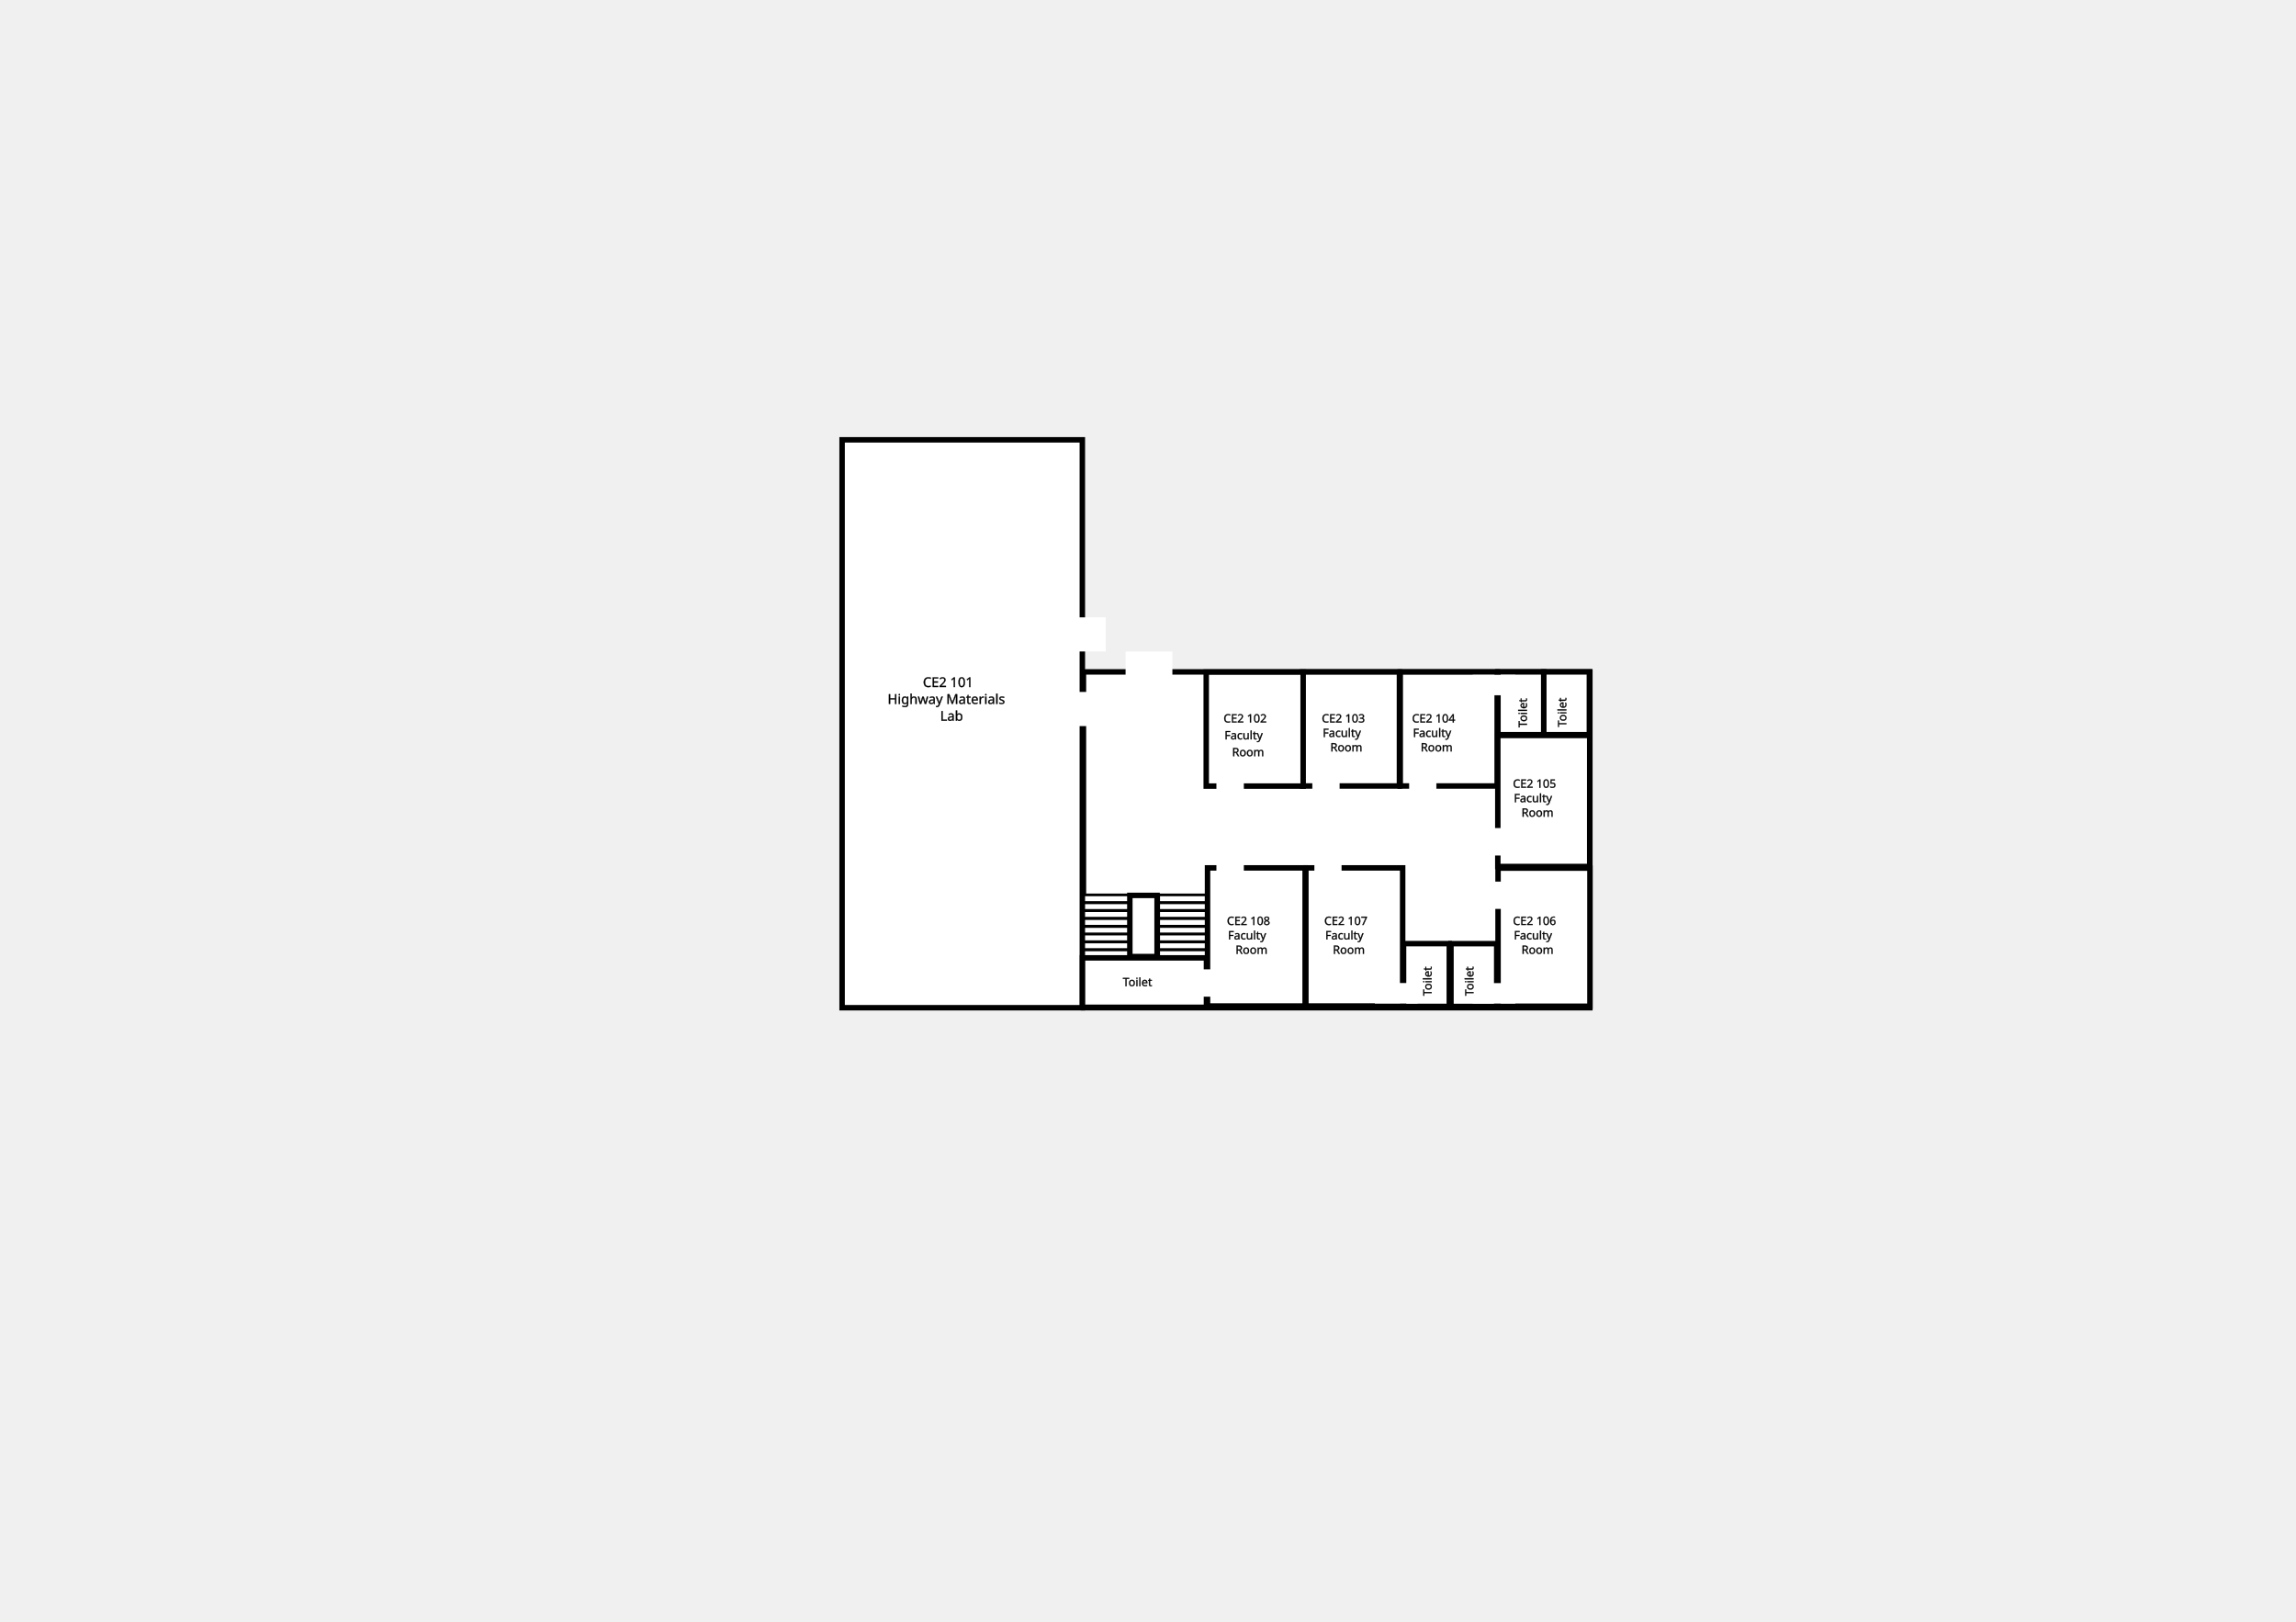
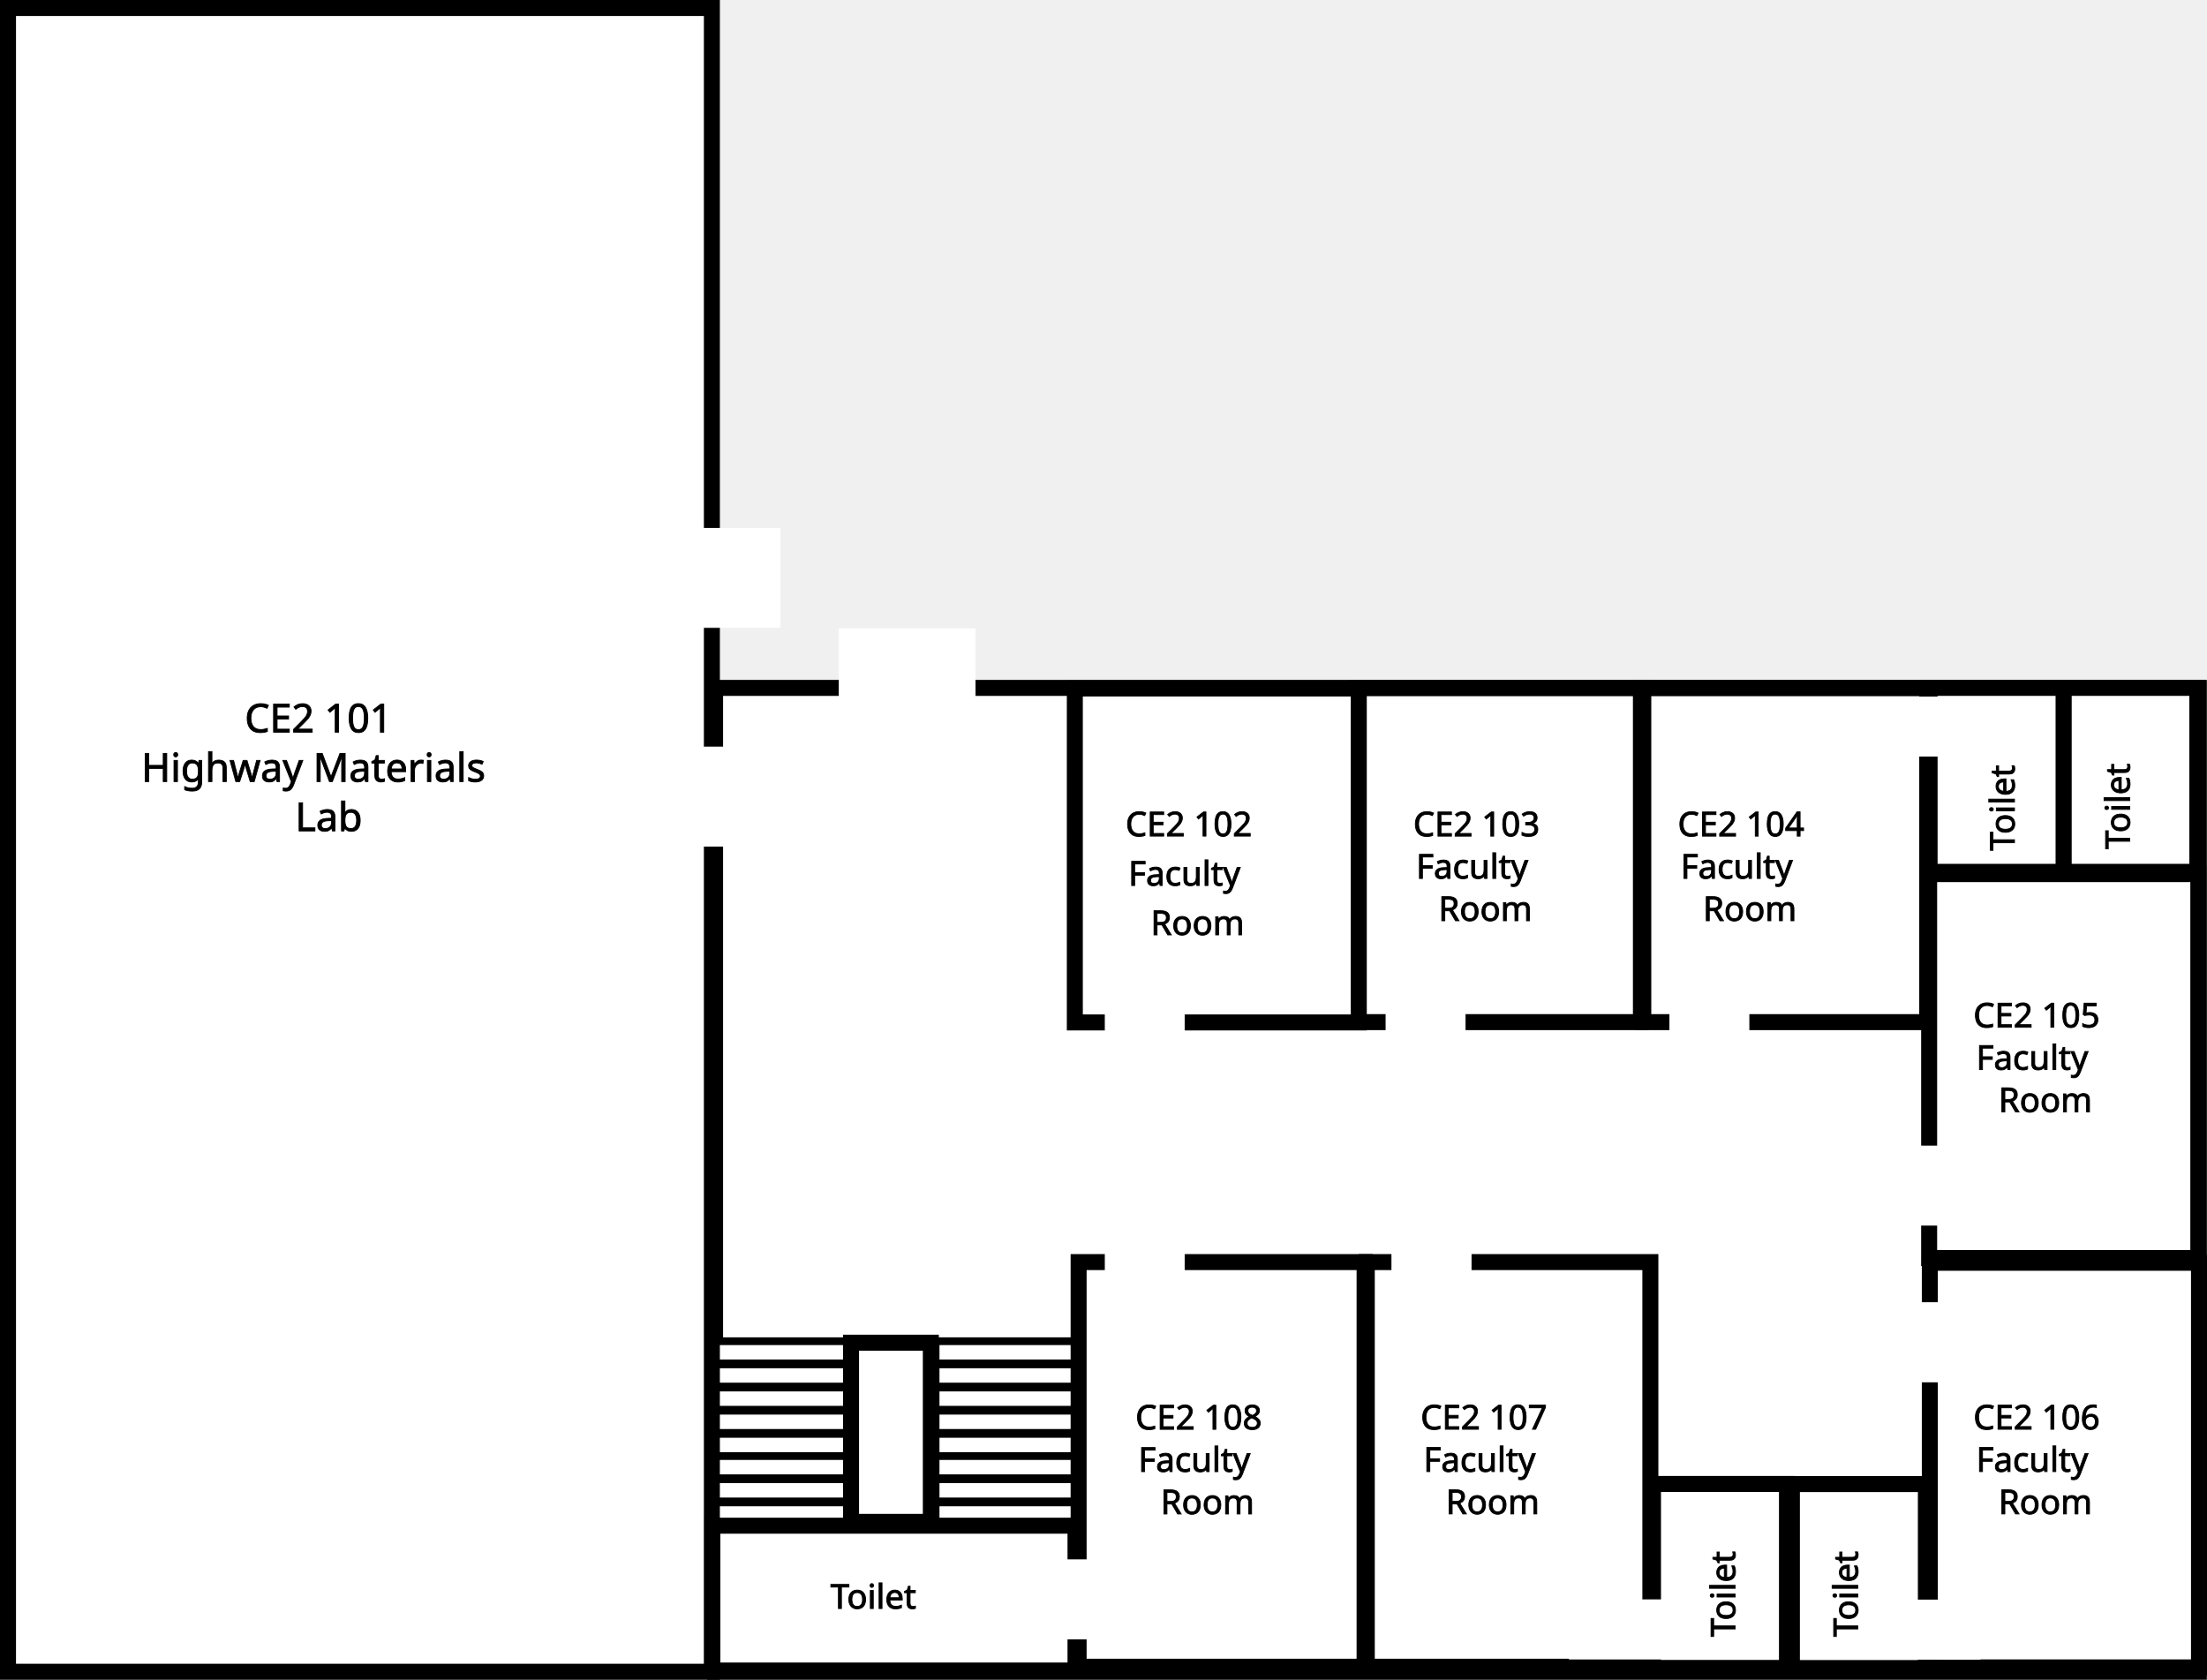
- <svg xmlns="http://www.w3.org/2000/svg" width="841mm" height="594mm" viewBox="0 0 3178.583 2245.039" version="1.1" id="svg5" xml:space="preserve">
+ <svg xmlns="http://www.w3.org/2000/svg" width="275.921mm" height="210mm" viewBox="0 0 1042.85 793.701" version="1.1" id="svg5" xml:space="preserve">
  <defs id="defs2" />
-   <g id="layer1">
+   <g id="layer1" transform="translate(-1162.02,-605.0732)">
    <rect style="fill:#ffffff;fill-opacity:1;stroke:#000000;stroke-width:7.559;stroke-dasharray:none" id="rect234" width="701.102" height="464.882" x="1499.911" y="930.113" />
    <rect style="fill:#ffffff;fill-opacity:1;stroke:#000000;stroke-width:7.559;stroke-dasharray:none" id="rect2460-4" width="63.307" height="86.929" x="2008.728" y="1306.316" />
    <rect style="fill:#ffffff;fill-opacity:1;stroke:#000000;stroke-width:7.559;stroke-dasharray:none" id="rect1732" width="63.307" height="86.929" x="2136.995" y="930.099" />
    <text xml:space="preserve" style="font-style:normal;font-variant:normal;font-weight:normal;font-stretch:normal;font-size:16px;font-family:sans-serif;-inkscape-font-specification:'sans-serif, Normal';font-variant-ligatures:normal;font-variant-caps:normal;font-variant-numeric:normal;font-variant-east-asian:normal;text-align:center;text-anchor:middle;fill:#000000;fill-opacity:1;stroke:#000000;stroke-width:0.378;stroke-dasharray:none;stroke-opacity:1" x="-1036.786" y="2192.978" id="text20977-9" transform="rotate(-90)">
      <tspan id="tspan20975-7" x="-1036.786" y="2192.978">Toilet</tspan>
    </text>
    <rect style="fill:#ffffff;fill-opacity:1;stroke:#000000;stroke-width:7.559;stroke-dasharray:none" id="rect2460" width="63.307" height="86.929" x="2073.794" y="930.099" />
    <rect style="fill:#ffffff;fill-opacity:1;stroke:#000000;stroke-width:7.559;stroke-dasharray:none" id="rect3192" width="134.173" height="157.795" x="1938.503" y="930.245" />
    <text xml:space="preserve" style="font-style:normal;font-variant:normal;font-weight:normal;font-stretch:normal;font-size:16px;font-family:sans-serif;-inkscape-font-specification:'sans-serif, Normal';font-variant-ligatures:normal;font-variant-caps:normal;font-variant-numeric:normal;font-variant-east-asian:normal;text-align:center;text-anchor:middle;fill:#000000;fill-opacity:1;stroke:#000000;stroke-width:0.378;stroke-dasharray:none" x="1999.254" y="1000.153" id="text11343-9-4-3">
      <tspan id="tspan11341-6-4-5" x="1999.254" y="1000.153">CE2 104</tspan>
      <tspan x="1999.254" y="1020.153" id="tspan12331-1-3-6">Faculty </tspan>
      <tspan x="1999.254" y="1040.153" id="tspan20590-2-6">Room</tspan>
    </text>
    <rect style="fill:#ffffff;fill-opacity:1;stroke:#000000;stroke-width:7.559;stroke-dasharray:none" id="rect3194" width="134.173" height="157.795" x="1803.213" y="930.244" />
    <text xml:space="preserve" style="font-style:normal;font-variant:normal;font-weight:normal;font-stretch:normal;font-size:16px;font-family:sans-serif;-inkscape-font-specification:'sans-serif, Normal';font-variant-ligatures:normal;font-variant-caps:normal;font-variant-numeric:normal;font-variant-east-asian:normal;text-align:center;text-anchor:middle;fill:#000000;fill-opacity:1;stroke:#000000;stroke-width:0.378;stroke-dasharray:none" x="1874.273" y="1000.153" id="text11343-9-4">
      <tspan id="tspan11341-6-4" x="1874.273" y="1000.153">CE2 103</tspan>
      <tspan x="1874.273" y="1020.153" id="tspan12331-1-3">Faculty </tspan>
      <tspan x="1874.273" y="1040.153" id="tspan20590-2">Room</tspan>
    </text>
    <rect style="fill:#ffffff;fill-opacity:1;stroke:#000000;stroke-width:7.559;stroke-dasharray:none" id="rect3196" width="134.173" height="157.795" x="1669.898" y="930.391" />
-     <text xml:space="preserve" style="font-size:16px;font-family:sans-serif;-inkscape-font-specification:'sans-serif, Normal';text-align:center;text-anchor:middle;fill:#000000;fill-opacity:1;stroke:#000000;stroke-width:0.378;stroke-dasharray:none;font-weight:normal;font-style:normal;font-stretch:normal;font-variant:normal;font-variant-ligatures:normal;font-variant-caps:normal;font-variant-numeric:normal;font-variant-east-asian:normal" x="1738.301" y="1000.152" id="text11343-9">
+     <text xml:space="preserve" style="font-style:normal;font-variant:normal;font-weight:normal;font-stretch:normal;font-size:16px;font-family:sans-serif;-inkscape-font-specification:'sans-serif, Normal';font-variant-ligatures:normal;font-variant-caps:normal;font-variant-numeric:normal;font-variant-east-asian:normal;text-align:center;text-anchor:middle;fill:#000000;fill-opacity:1;stroke:#000000;stroke-width:0.378;stroke-dasharray:none" x="1738.301" y="1000.152" id="text11343-9">
      <tspan id="tspan11341-6" x="1738.301" y="1000.152">CE2 102</tspan>
      <tspan x="1738.301" y="1023.485" id="tspan12331-1">Faculty </tspan>
      <tspan x="1738.301" y="1046.819" id="tspan20590">Room</tspan>
    </text>
    <rect style="fill:#ffffff;fill-opacity:1;stroke:#000000;stroke-width:7.559;stroke-dasharray:none" id="rect3198" width="127.19" height="181.417" x="2073.577" y="1018.096" />
    <text xml:space="preserve" style="font-style:normal;font-variant:normal;font-weight:normal;font-stretch:normal;font-size:16px;font-family:sans-serif;-inkscape-font-specification:'sans-serif, Normal';font-variant-ligatures:normal;font-variant-caps:normal;font-variant-numeric:normal;font-variant-east-asian:normal;text-align:center;text-anchor:middle;fill:#000000;fill-opacity:1;stroke:#000000;stroke-width:0.378;stroke-dasharray:none" x="2138.91" y="1090.5" id="text11343-9-4-3-0">
      <tspan id="tspan11341-6-4-5-2" x="2138.91" y="1090.5">CE2 105</tspan>
      <tspan x="2138.91" y="1110.5" id="tspan12331-1-3-6-0">Faculty </tspan>
      <tspan x="2138.91" y="1130.5" id="tspan20590-2-6-0">Room</tspan>
    </text>
    <rect style="fill:#ffffff;fill-opacity:1;stroke:#000000;stroke-width:7.559;stroke-dasharray:none" id="rect3200" width="127.19" height="191.193" x="2073.899" y="1201.745" />
    <text xml:space="preserve" style="font-style:normal;font-variant:normal;font-weight:normal;font-stretch:normal;font-size:16px;font-family:sans-serif;-inkscape-font-specification:'sans-serif, Normal';font-variant-ligatures:normal;font-variant-caps:normal;font-variant-numeric:normal;font-variant-east-asian:normal;text-align:center;text-anchor:middle;fill:#000000;fill-opacity:1;stroke:#000000;stroke-width:0.378;stroke-dasharray:none" x="2138.912" y="1280.432" id="text11343-9-4-3-05">
      <tspan id="tspan11341-6-4-5-8" x="2138.912" y="1280.432">CE2 106</tspan>
      <tspan x="2138.912" y="1300.432" id="tspan12331-1-3-6-7">Faculty </tspan>
      <tspan x="2138.912" y="1320.432" id="tspan20590-2-6-1">Room</tspan>
    </text>
    <rect style="fill:#ffffff;fill-opacity:1;stroke:#000000;stroke-width:7.559;stroke-dasharray:none" id="rect4676" width="63.307" height="86.929" x="1943.09" y="1306.258" />
    <rect style="fill:#ffffff;fill-opacity:1;stroke:#000000;stroke-width:7.559;stroke-dasharray:none" id="rect6130" width="133.992" height="191.193" x="1807.853" y="1201.425" />
    <text xml:space="preserve" style="font-style:normal;font-variant:normal;font-weight:normal;font-stretch:normal;font-size:16px;font-family:sans-serif;-inkscape-font-specification:'sans-serif, Normal';font-variant-ligatures:normal;font-variant-caps:normal;font-variant-numeric:normal;font-variant-east-asian:normal;text-align:center;text-anchor:middle;fill:#000000;fill-opacity:1;stroke:#000000;stroke-width:0.378;stroke-dasharray:none" x="1877.752" y="1280.432" id="text11343-9-4-3-1">
      <tspan id="tspan11341-6-4-5-6" x="1877.752" y="1280.432">CE2 107</tspan>
      <tspan x="1877.752" y="1300.432" id="tspan12331-1-3-6-3">Faculty </tspan>
      <tspan x="1877.752" y="1320.432" id="tspan20590-2-6-8">Room</tspan>
    </text>
    <g id="g40256" transform="matrix(1.1194,0,0,1.047232,1425.315,1153.589)" style="stroke-width:3.491">
      <rect style="fill:#ffffff;stroke:#000000;stroke-width:3.491;stroke-dasharray:none;stroke-opacity:1" id="rect36197" width="60.214" height="10.008" x="64.794" y="102.283" />
      <rect style="fill:#ffffff;stroke:#000000;stroke-width:3.491;stroke-dasharray:none;stroke-opacity:1" id="rect36197-3" width="60.214" height="10.008" x="64.794" y="91.828" />
      <rect style="fill:#ffffff;stroke:#000000;stroke-width:3.491;stroke-dasharray:none;stroke-opacity:1" id="rect36197-6" width="60.214" height="10.008" x="64.794" y="81.374" />
      <rect style="fill:#ffffff;stroke:#000000;stroke-width:3.491;stroke-dasharray:none;stroke-opacity:1" id="rect36197-1" width="60.214" height="10.008" x="64.794" y="112.737" />
      <rect style="fill:#ffffff;stroke:#000000;stroke-width:3.491;stroke-dasharray:none;stroke-opacity:1" id="rect36197-2" width="60.214" height="10.008" x="64.794" y="123.191" />
      <rect style="fill:#ffffff;stroke:#000000;stroke-width:3.491;stroke-dasharray:none;stroke-opacity:1" id="rect36197-9" width="60.214" height="10.008" x="64.794" y="133.199" />
      <rect style="fill:#ffffff;stroke:#000000;stroke-width:3.491;stroke-dasharray:none;stroke-opacity:1" id="rect36197-1-3" width="60.214" height="10.008" x="64.794" y="143.653" />
      <rect style="fill:#ffffff;stroke:#000000;stroke-width:3.491;stroke-dasharray:none;stroke-opacity:1" id="rect36197-2-1" width="60.214" height="10.008" x="64.794" y="154.108" />
    </g>
    <rect style="fill:#ffffff;fill-opacity:1;stroke:#000000;stroke-width:7.559;stroke-dasharray:none" id="rect1002" width="332.598" height="786.142" x="1165.799" y="608.853" />
    <g id="g9105" transform="matrix(1.1194,0,0,1.047232,1531.454,1153.589)" style="stroke-width:3.491">
      <rect style="fill:#ffffff;stroke:#000000;stroke-width:3.491;stroke-dasharray:none;stroke-opacity:1" id="rect9089" width="60.214" height="10.008" x="64.794" y="102.283" />
      <rect style="fill:#ffffff;stroke:#000000;stroke-width:3.491;stroke-dasharray:none;stroke-opacity:1" id="rect9091" width="60.214" height="10.008" x="64.794" y="91.828" />
      <rect style="fill:#ffffff;stroke:#000000;stroke-width:3.491;stroke-dasharray:none;stroke-opacity:1" id="rect9093" width="60.214" height="10.008" x="64.794" y="81.374" />
      <rect style="fill:#ffffff;stroke:#000000;stroke-width:3.491;stroke-dasharray:none;stroke-opacity:1" id="rect9095" width="60.214" height="10.008" x="64.794" y="112.737" />
      <rect style="fill:#ffffff;stroke:#000000;stroke-width:3.491;stroke-dasharray:none;stroke-opacity:1" id="rect9097" width="60.214" height="10.008" x="64.794" y="123.191" />
      <rect style="fill:#ffffff;stroke:#000000;stroke-width:3.491;stroke-dasharray:none;stroke-opacity:1" id="rect9099" width="60.214" height="10.008" x="64.794" y="133.199" />
      <rect style="fill:#ffffff;stroke:#000000;stroke-width:3.491;stroke-dasharray:none;stroke-opacity:1" id="rect9101" width="60.214" height="10.008" x="64.794" y="143.653" />
      <rect style="fill:#ffffff;stroke:#000000;stroke-width:3.491;stroke-dasharray:none;stroke-opacity:1" id="rect9103" width="60.214" height="10.008" x="64.794" y="154.108" />
    </g>
    <rect style="fill:#ffffff;fill-opacity:1;stroke:#000000;stroke-width:7.559;stroke-dasharray:none" id="rect8360" width="171.591" height="68.432" x="1498.628" y="1325.981" />
    <rect style="fill:#ffffff;fill-opacity:1;stroke:#000000;stroke-width:7.559;stroke-dasharray:none" id="rect6132" width="135.126" height="191.193" x="1671.688" y="1201.426" />
    <text xml:space="preserve" style="font-style:normal;font-variant:normal;font-weight:normal;font-stretch:normal;font-size:16px;font-family:sans-serif;-inkscape-font-specification:'sans-serif, Normal';font-variant-ligatures:normal;font-variant-caps:normal;font-variant-numeric:normal;font-variant-east-asian:normal;text-align:center;text-anchor:middle;fill:#000000;fill-opacity:1;stroke:#000000;stroke-width:0.378;stroke-dasharray:none" x="1742.984" y="1280.455" id="text11343-9-4-3-9">
      <tspan id="tspan11341-6-4-5-4" x="1742.984" y="1280.455">CE2 108</tspan>
      <tspan x="1742.984" y="1300.455" id="tspan12331-1-3-6-78">Faculty </tspan>
      <tspan x="1742.984" y="1320.455" id="tspan20590-2-6-12">Room</tspan>
    </text>
    <rect style="fill:#ffffff;fill-opacity:1;stroke:#000000;stroke-width:7.559;stroke-dasharray:none" id="rect10561" width="37.707" height="84.661" x="1564.153" y="1239.511" />
    <text xml:space="preserve" style="font-size:18.667px;font-family:sans-serif;-inkscape-font-specification:'sans-serif, Normal';text-align:center;text-anchor:middle;fill:#000000;fill-opacity:1;stroke:#000000;stroke-width:0.378;stroke-dasharray:none" x="1329.53" y="951.061" id="text11343">
      <tspan id="tspan11341" x="1329.53" y="951.061">CE2 101</tspan>
      <tspan x="1329.53" y="974.394" id="tspan11603">Highway Materials </tspan>
      <tspan x="1329.53" y="997.728" id="tspan12331">Lab</tspan>
    </text>
    <rect style="fill:#ffffff;fill-opacity:1;stroke:#ffffff;stroke-width:0.378;stroke-dasharray:none;stroke-opacity:1" id="rect13059" width="64.242" height="46.866" x="1467.79" y="958.044" />
    <rect style="fill:#ffffff;fill-opacity:1;stroke:#ffffff;stroke-width:0.378;stroke-dasharray:none;stroke-opacity:1" id="rect13061" width="64.242" height="37.417" x="1642.361" y="1342.099" />
    <rect style="fill:#ffffff;fill-opacity:1;stroke:#ffffff;stroke-width:0.378;stroke-dasharray:none;stroke-opacity:1" id="rect13115" width="37.417" height="58.656" x="1684.258" y="1059.993" />
    <rect style="fill:#ffffff;fill-opacity:1;stroke:#ffffff;stroke-width:0.378;stroke-dasharray:none;stroke-opacity:1" id="rect13843" width="37.417" height="58.656" x="1816.931" y="1059.993" />
    <rect style="fill:#ffffff;fill-opacity:1;stroke:#ffffff;stroke-width:0.378;stroke-dasharray:none;stroke-opacity:1" id="rect13845" width="37.417" height="58.656" x="1951.002" y="1059.993" />
    <rect style="fill:#ffffff;fill-opacity:1;stroke:#ffffff;stroke-width:0.378;stroke-dasharray:none;stroke-opacity:1" id="rect14573" width="37.417" height="58.656" x="1684.259" y="1168.925" />
    <rect style="fill:#ffffff;fill-opacity:1;stroke:#ffffff;stroke-width:0.378;stroke-dasharray:none;stroke-opacity:1" id="rect14575" width="37.417" height="58.656" x="1819.725" y="1177.305" />
    <rect style="fill:#ffffff;fill-opacity:1;stroke:#ffffff;stroke-width:0.378;stroke-dasharray:none;stroke-opacity:1" id="rect14577" width="64.242" height="37.417" x="2043.175" y="1146.58" />
    <rect style="fill:#ffffff;fill-opacity:1;stroke:#ffffff;stroke-width:0.378;stroke-dasharray:none;stroke-opacity:1" id="rect15305" width="64.242" height="37.417" x="2041.778" y="1220.598" />
    <rect style="fill:#ffffff;fill-opacity:1;stroke:#ffffff;stroke-width:0.378;stroke-dasharray:none;stroke-opacity:1" id="rect15307" width="27.969" height="58.656" x="-1389.075" y="2039.004" transform="rotate(-90)" />
    <rect style="fill:#ffffff;fill-opacity:1;stroke:#ffffff;stroke-width:0.378;stroke-dasharray:none;stroke-opacity:1" id="rect16761" width="27.969" height="58.656" x="-1388.961" y="1903.537" transform="rotate(-90)" />
    <rect style="fill:#ffffff;fill-opacity:1;stroke:#ffffff;stroke-width:0.378;stroke-dasharray:none;stroke-opacity:1" id="rect17489" width="27.969" height="58.656" x="-962.366" y="2039.004" transform="rotate(-90)" />
    <rect style="fill:#ffffff;fill-opacity:1;stroke:#ffffff;stroke-width:0.378;stroke-dasharray:none;stroke-opacity:1" id="rect18943" width="27.969" height="58.656" x="2149.809" y="937.907" />
    <text xml:space="preserve" style="font-style:normal;font-variant:normal;font-weight:normal;font-stretch:normal;font-size:16px;font-family:sans-serif;-inkscape-font-specification:'sans-serif, Normal';font-variant-ligatures:normal;font-variant-caps:normal;font-variant-numeric:normal;font-variant-east-asian:normal;text-align:center;text-anchor:middle;fill:#000000;fill-opacity:1;stroke:#000000;stroke-width:0.378;stroke-dasharray:none;stroke-opacity:1" x="1585.102" y="1365.143" id="text20815">
      <tspan id="tspan20813" x="1585.102" y="1365.143">Toilet</tspan>
    </text>
    <text xml:space="preserve" style="font-style:normal;font-variant:normal;font-weight:normal;font-stretch:normal;font-size:16px;font-family:sans-serif;-inkscape-font-specification:'sans-serif, Normal';font-variant-ligatures:normal;font-variant-caps:normal;font-variant-numeric:normal;font-variant-east-asian:normal;text-align:center;text-anchor:middle;fill:#000000;fill-opacity:1;stroke:#000000;stroke-width:0.378;stroke-dasharray:none;stroke-opacity:1" x="-1347.849" y="1981.933" id="text20973" transform="rotate(-90)">
      <tspan id="tspan20971" x="-1347.849" y="1981.933">Toilet</tspan>
    </text>
    <text xml:space="preserve" style="font-style:normal;font-variant:normal;font-weight:normal;font-stretch:normal;font-size:16px;font-family:sans-serif;-inkscape-font-specification:'sans-serif, Normal';font-variant-ligatures:normal;font-variant-caps:normal;font-variant-numeric:normal;font-variant-east-asian:normal;text-align:center;text-anchor:middle;fill:#000000;fill-opacity:1;stroke:#000000;stroke-width:0.378;stroke-dasharray:none;stroke-opacity:1" x="-1347.849" y="2039.89" id="text20977" transform="rotate(-90)">
      <tspan id="tspan20975" x="-1347.849" y="2039.89">Toilet</tspan>
    </text>
    <text xml:space="preserve" style="font-style:normal;font-variant:normal;font-weight:normal;font-stretch:normal;font-size:16px;font-family:sans-serif;-inkscape-font-specification:'sans-serif, Normal';font-variant-ligatures:normal;font-variant-caps:normal;font-variant-numeric:normal;font-variant-east-asian:normal;text-align:center;text-anchor:middle;fill:#000000;fill-opacity:1;stroke:#000000;stroke-width:0.378;stroke-dasharray:none;stroke-opacity:1" x="-975.664" y="2168.374" id="text21008" transform="rotate(-90)">
      <tspan id="tspan21006" x="-975.664" y="2168.374">Toilet</tspan>
    </text>
    <text xml:space="preserve" style="font-style:normal;font-variant:normal;font-weight:normal;font-stretch:normal;font-size:16px;font-family:sans-serif;-inkscape-font-specification:'sans-serif, Normal';font-variant-ligatures:normal;font-variant-caps:normal;font-variant-numeric:normal;font-variant-east-asian:normal;text-align:center;text-anchor:middle;fill:#000000;fill-opacity:1;stroke:#000000;stroke-width:0.378;stroke-dasharray:none;stroke-opacity:1" x="-976.363" y="2113.908" id="text21012" transform="rotate(-90)">
      <tspan id="tspan21010" x="-976.363" y="2113.908">Toilet</tspan>
    </text>
    <rect style="fill:#ffffff;fill-opacity:1;stroke:#ffffff;stroke-width:0.378;stroke-dasharray:none;stroke-opacity:1" id="rect21014" width="64.242" height="46.866" x="1558.567" y="902.181" />
    <rect style="fill:#ffffff;fill-opacity:1;stroke:#ffffff;stroke-width:0.378;stroke-dasharray:none;stroke-opacity:1" id="rect21025" width="64.242" height="46.866" x="1466.394" y="854.698" />
  </g>
</svg>
